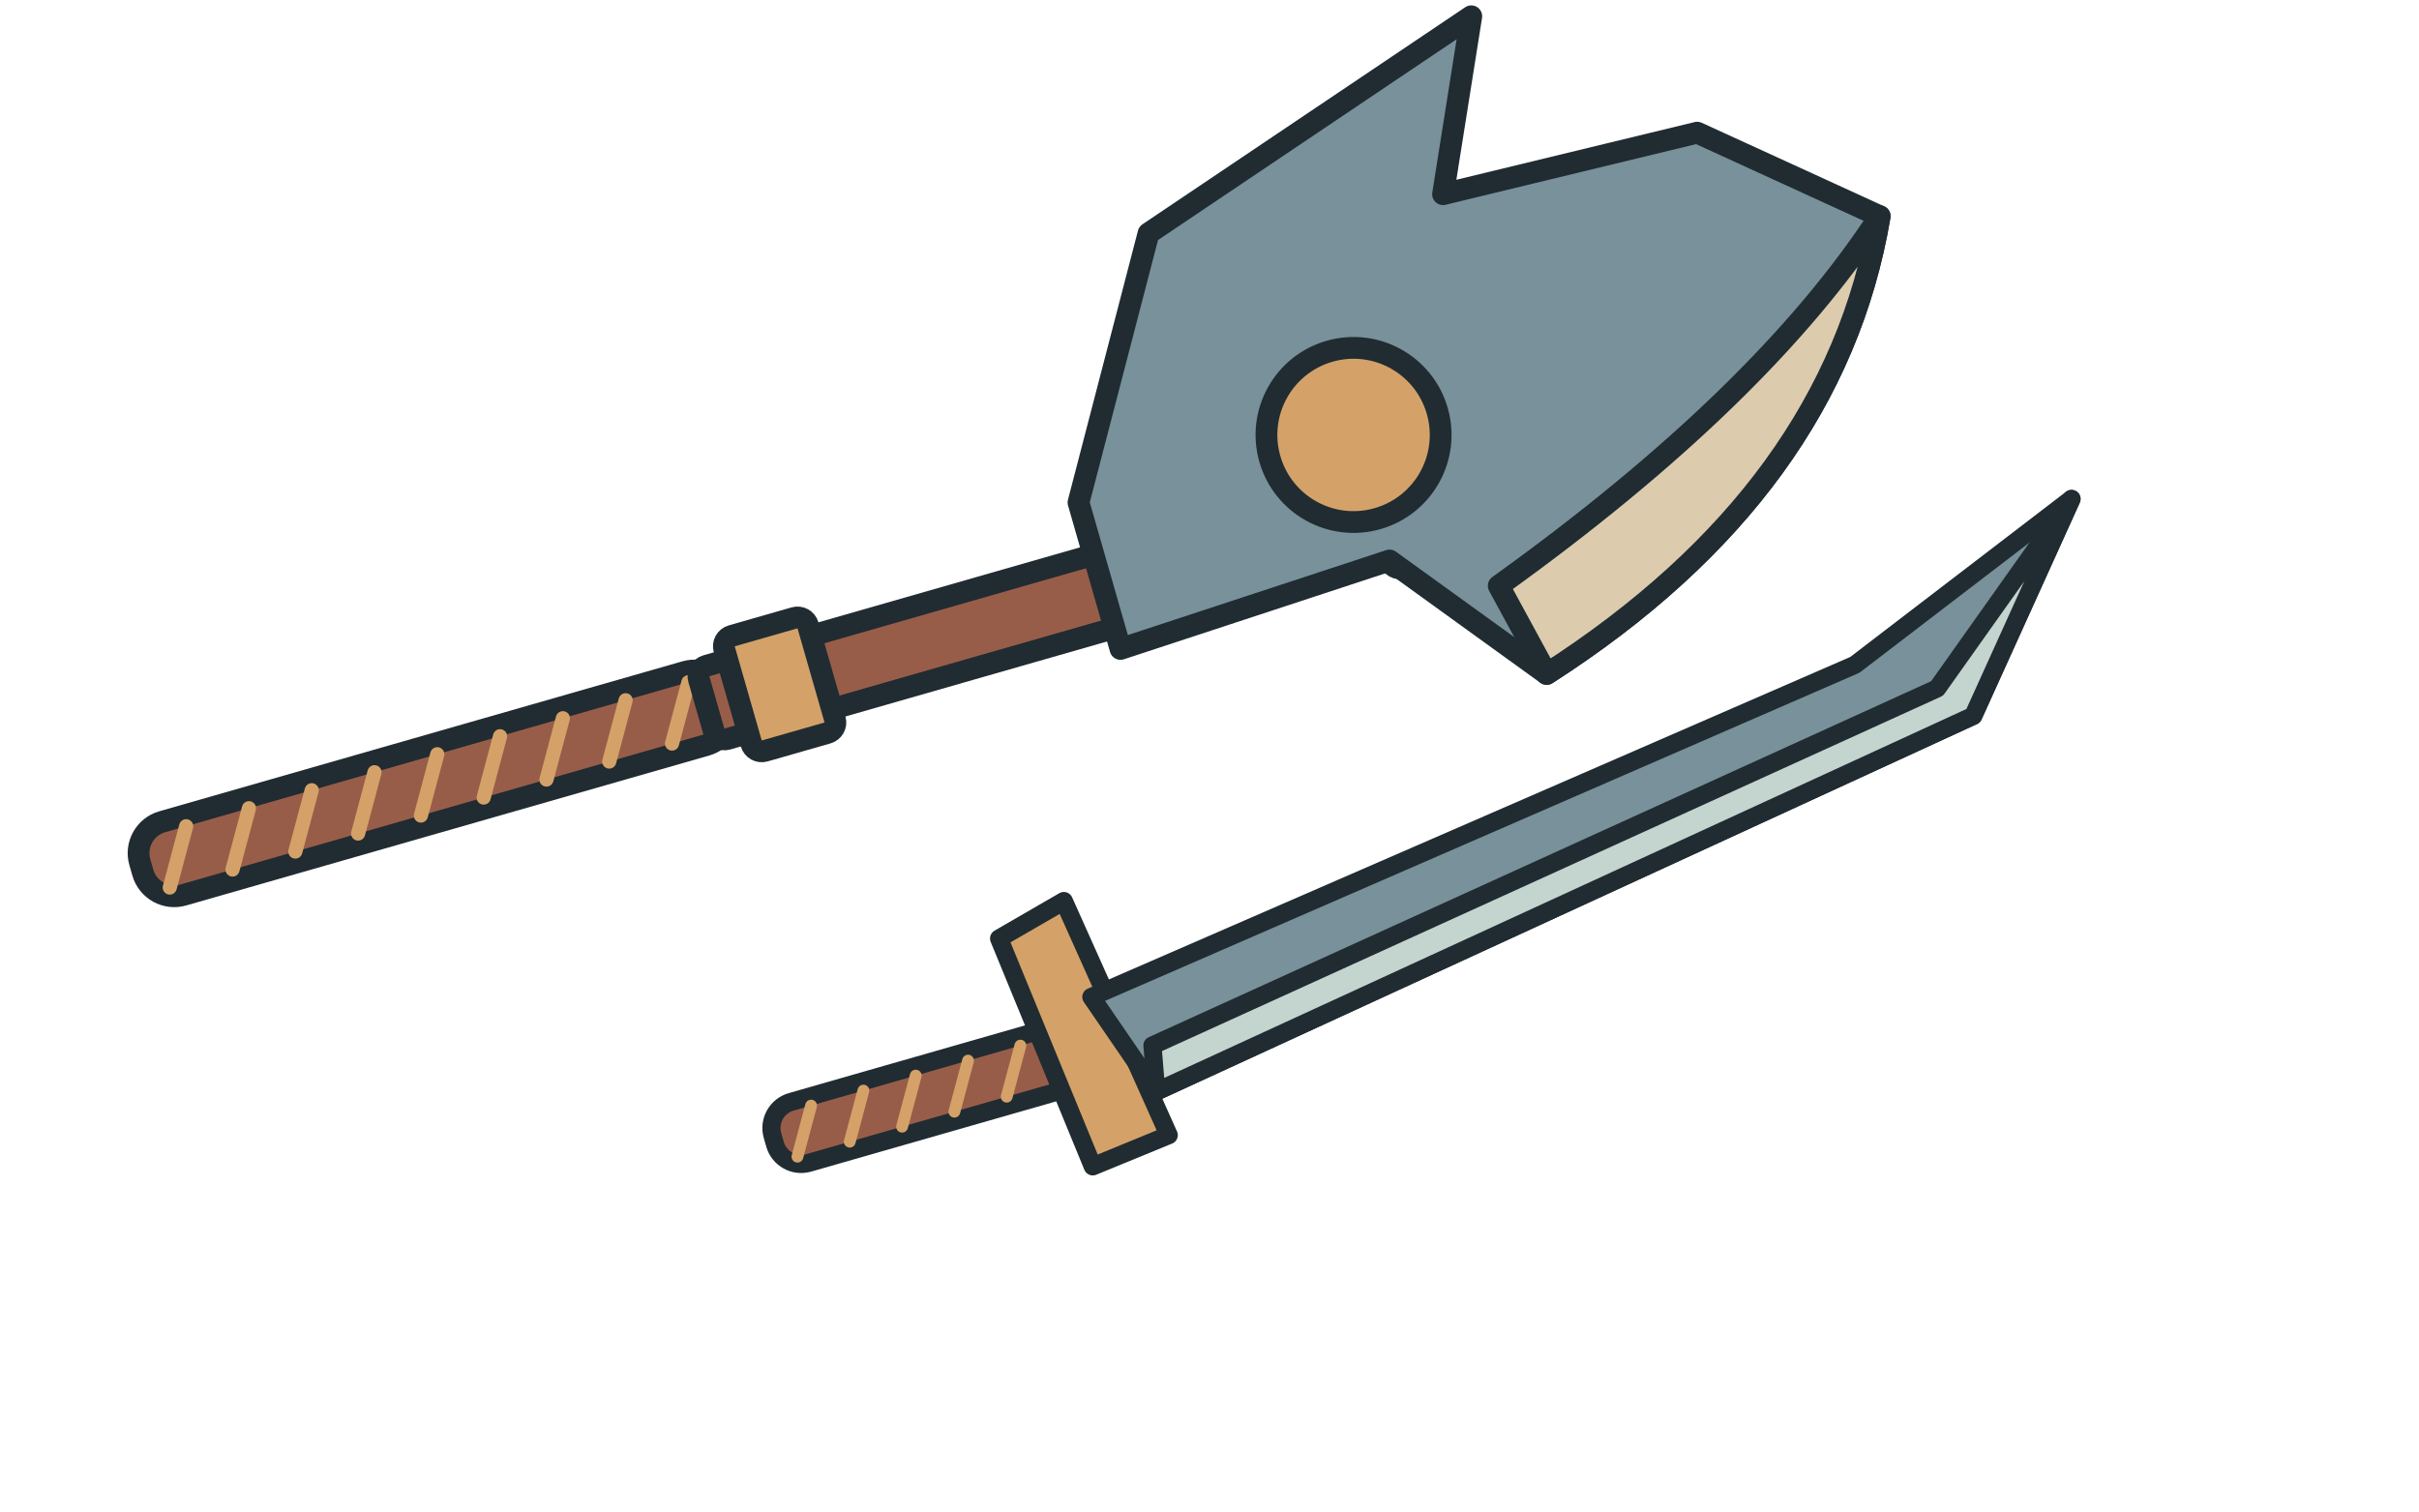
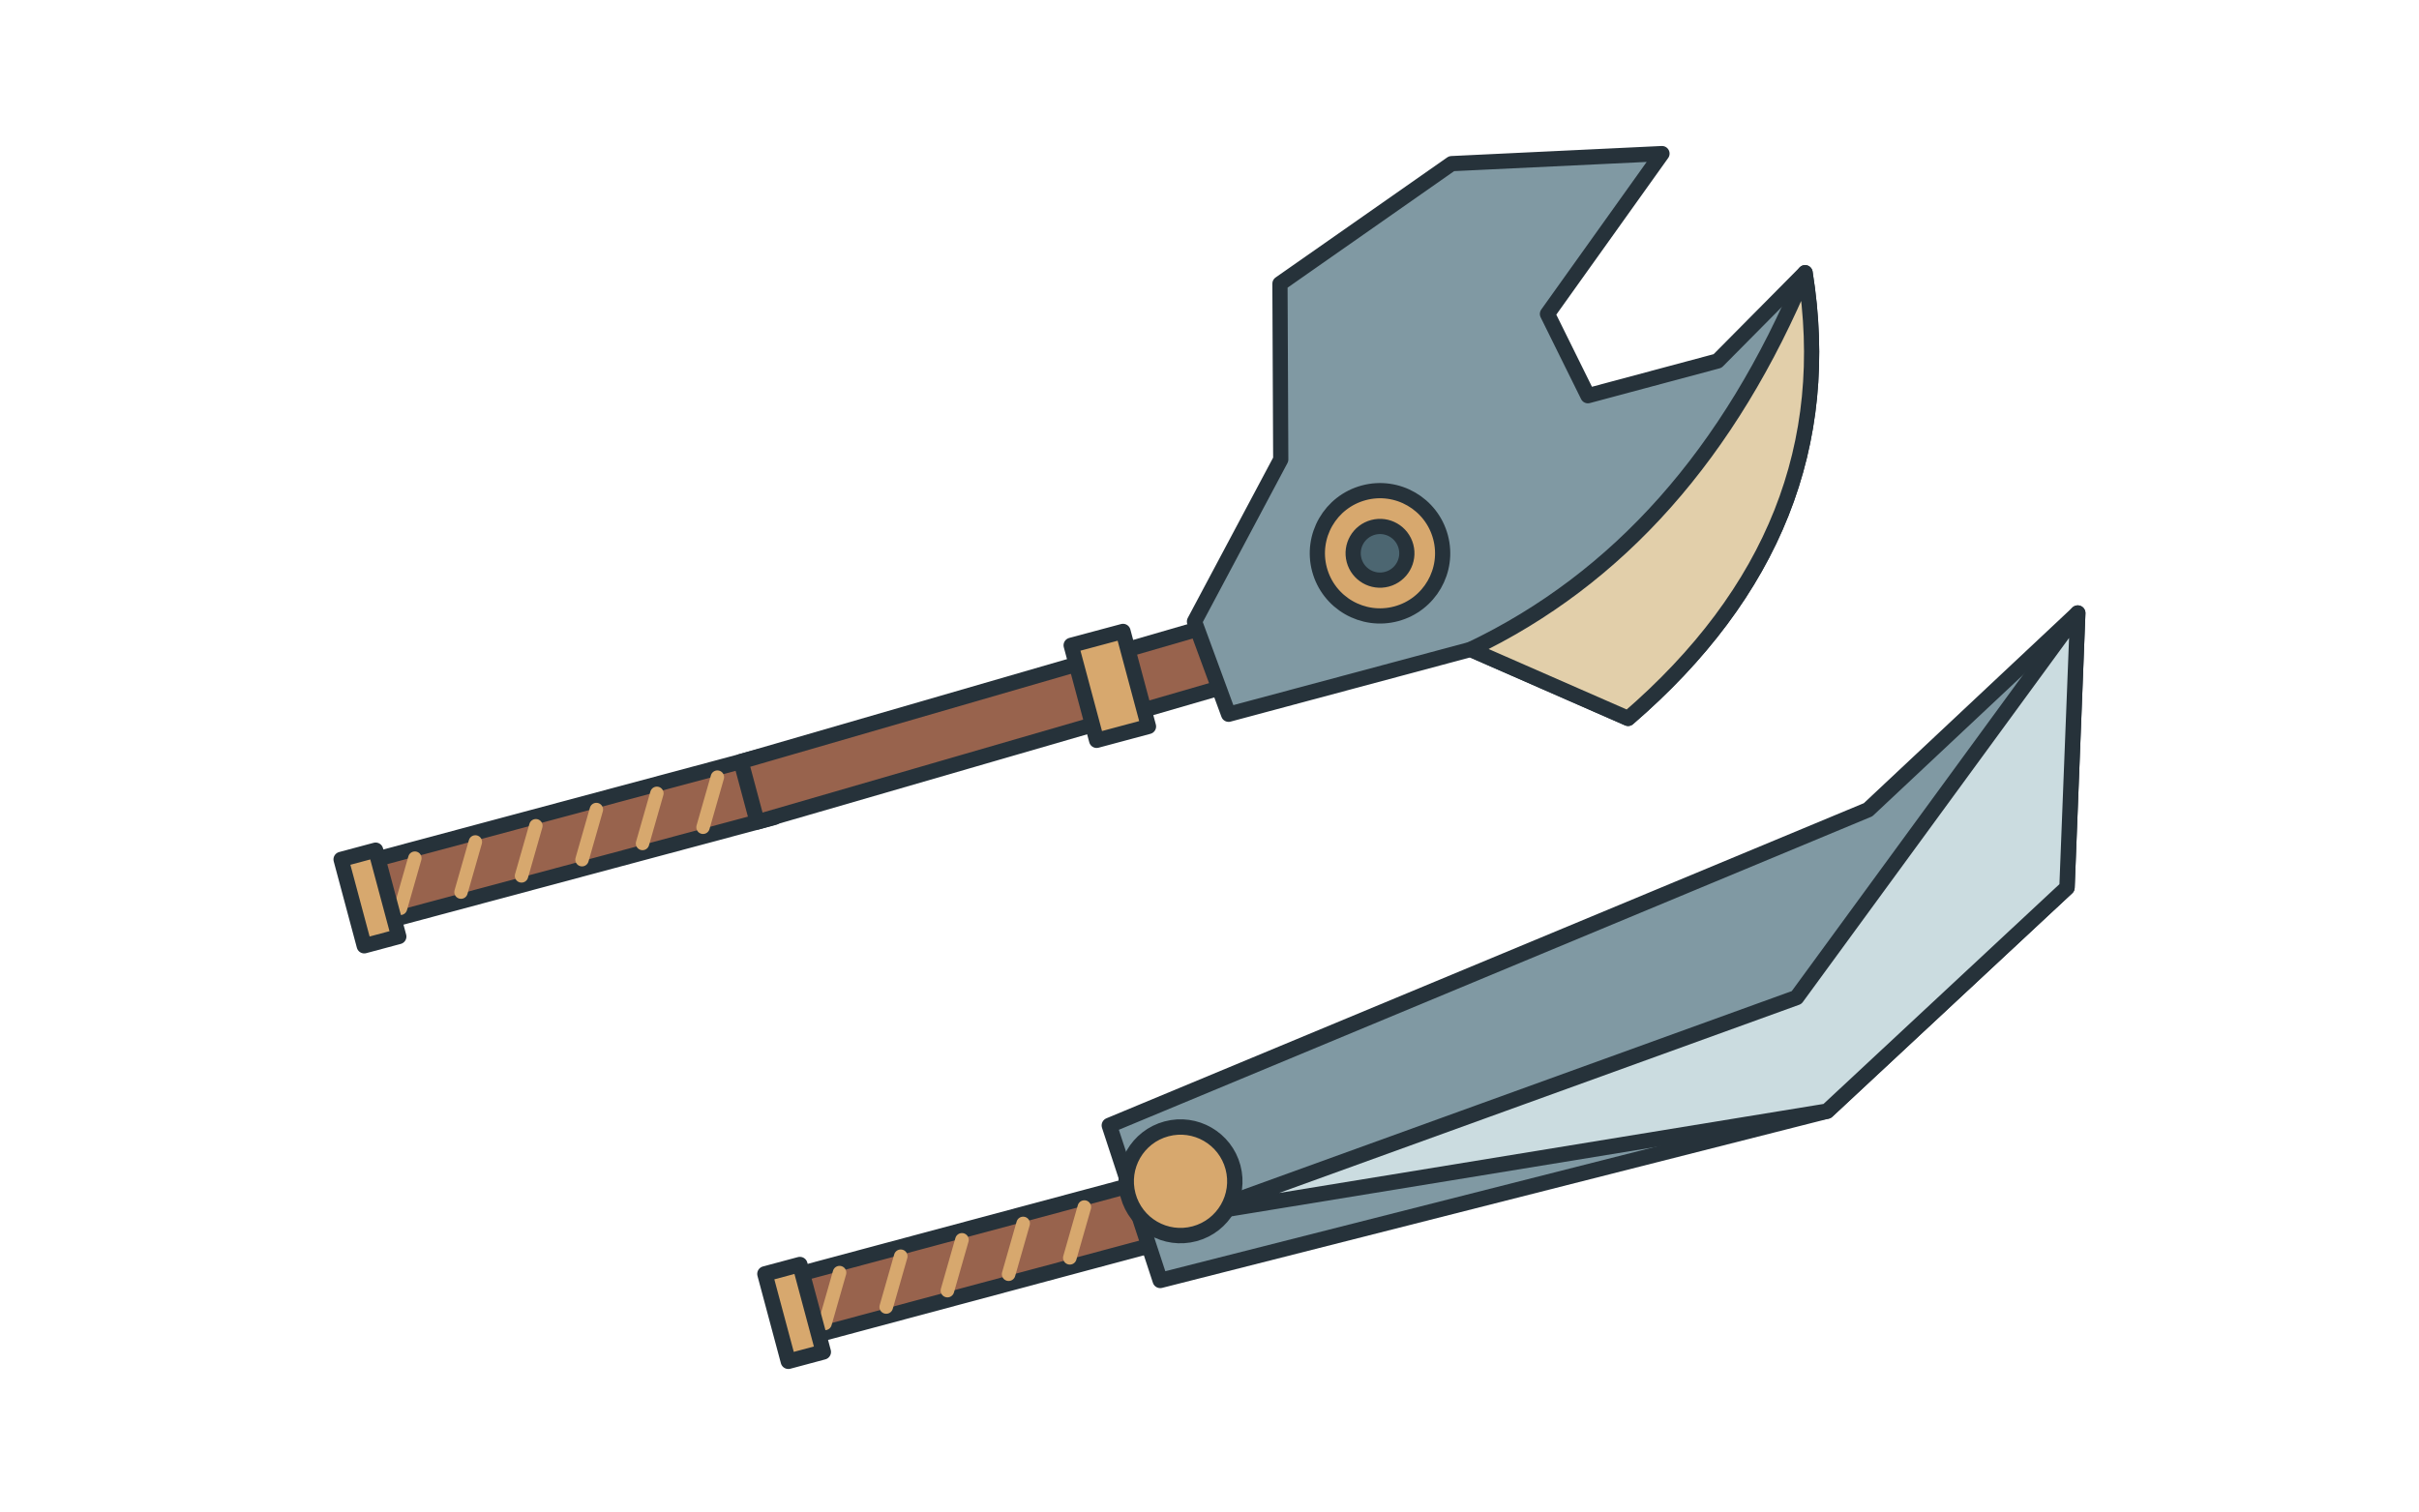
- <svg xmlns="http://www.w3.org/2000/svg" viewBox="0 0 200 125">
-   <g transform="rotate(-16 100 63)" stroke="#202c32" stroke-width="2" stroke-linejoin="round" stroke-linecap="round">
-     <g transform="translate(1 -11) scale(.9)">
-       <rect x="13" y="61" width="56" height="7" rx="3" fill="#985d49" />
-       <path d="M18 62l-3 5" stroke="#d4a268" stroke-width="1.3" fill="none" />
-       <path d="M24 62l-3 5" stroke="#d4a268" stroke-width="1.3" fill="none" />
-       <path d="M30 62l-3 5" stroke="#d4a268" stroke-width="1.3" fill="none" />
-       <path d="M36 62l-3 5" stroke="#d4a268" stroke-width="1.3" fill="none" />
-       <path d="M42 62l-3 5" stroke="#d4a268" stroke-width="1.3" fill="none" />
-       <path d="M48 62l-3 5" stroke="#d4a268" stroke-width="1.3" fill="none" />
-       <path d="M54 62l-3 5" stroke="#d4a268" stroke-width="1.3" fill="none" />
-       <path d="M60 62l-3 5" stroke="#d4a268" stroke-width="1.3" fill="none" />
-       <path d="M66 62l-3 5" stroke="#d4a268" stroke-width="1.3" fill="none" />
-       <rect x="67" y="61" width="89" height="7" rx="1" fill="#985d49" />
-       <rect x="70" y="59" width="8" height="11" rx="1" fill="#d4a268" />
-       <rect x="131" y="59" width="8" height="11" rx="1" fill="#d4a268" />
-       <path d="M105 56l13 -22 34 -11 -7 15 24 1 14 12q-11 23 -41 32l-11 -14 -26 1Z" fill="#78919a" />
-       <path d="M140 74q28 -10 43 -23 -11 23 -41 32Z" fill="#ddcbae" />
-       <circle cx="131" cy="57" r="8" fill="#d4a268" />
+ <svg xmlns="http://www.w3.org/2000/svg" viewBox="-28.09 -21.74 235.18 146.98">
+   <g transform="rotate(-15 100 60)" stroke="#26323a" stroke-width="1.7" stroke-linejoin="round" stroke-linecap="round">
+     <g transform="translate(0 -15) scale(.87)">
+       <path d="M12 61h45v7h-45Z" fill="#98634d" />
+       <path d="M17 62l-3 5" fill="none" stroke="#d7a86e" stroke-width="1.5" />
+       <path d="M24 62l-3 5" fill="none" stroke="#d7a86e" stroke-width="1.5" />
+       <path d="M31 62l-3 5" fill="none" stroke="#d7a86e" stroke-width="1.5" />
+       <path d="M38 62l-3 5" fill="none" stroke="#d7a86e" stroke-width="1.5" />
+       <path d="M45 62l-3 5" fill="none" stroke="#d7a86e" stroke-width="1.5" />
+       <path d="M52 62l-3 5" fill="none" stroke="#d7a86e" stroke-width="1.5" />
+       <path d="M9 60h4v10h-4Z" fill="#d7a86e" />
+       <path d="M55 61l98 -2 0 7 -98 2Z" fill="#98634d" />
+       <path d="M94 58h6v11h-6Z" fill="#d7a86e" />
+       <path d="M108 59l14 -15 5 -19 22 -8 23 5 -17 14 2 10 15 0 12 -7q-3 29 -32 43l-15 -12 -28 0Z" fill="#8099a3" />
+       <path d="M137 70q27 -5 47 -31 -3 29 -32 43Z" fill="#e2cfaa" />
+       <circle cx="130" cy="57" r="7" fill="#d7a86e" />
+       <circle cx="130" cy="57" r="3" fill="#4c6671" />
    </g>
-     <g transform="translate(38 34) scale(.75)">
-       <rect x="25" y="62" width="34" height="7" rx="3" fill="#985d49" />
-       <path d="M30 63l-3 5" stroke="#d4a268" stroke-width="1.3" fill="none" />
-       <path d="M36 63l-3 5" stroke="#d4a268" stroke-width="1.3" fill="none" />
-       <path d="M42 63l-3 5" stroke="#d4a268" stroke-width="1.3" fill="none" />
-       <path d="M48 63l-3 5" stroke="#d4a268" stroke-width="1.3" fill="none" />
-       <path d="M54 63l-3 5" stroke="#d4a268" stroke-width="1.3" fill="none" />
-       <path d="M55 51l8 -2 4 28 -9 1Z" fill="#d4a268" />
-       <path d="M63 60L154 48 182 37 165 57 67 72Z" fill="#78919a" />
-       <path d="M68 67l94 -14 20 -16 -17 20 -98 15Z" fill="#c4d5d0" />
+     <g transform="translate(24 34) scale(.88)">
+       <path d="M18 61h40v7h-40Z" fill="#98634d" />
+       <path d="M23 62l-3 5" fill="none" stroke="#d7a86e" stroke-width="1.5" />
+       <path d="M30 62l-3 5" fill="none" stroke="#d7a86e" stroke-width="1.5" />
+       <path d="M37 62l-3 5" fill="none" stroke="#d7a86e" stroke-width="1.5" />
+       <path d="M44 62l-3 5" fill="none" stroke="#d7a86e" stroke-width="1.5" />
+       <path d="M51 62l-3 5" fill="none" stroke="#d7a86e" stroke-width="1.5" />
+       <path d="M15 60h4v10h-4Z" fill="#d7a86e" />
+       <path d="M56 54l90 -12 28 -15 -9 29 -32 17 -76 -1Z" fill="#8099a3" />
+       <path d="M63 66l70 -6 41 -33 -9 29 -32 17Z" fill="#cbdce0" />
+       <circle cx="62" cy="62" r="6" fill="#d7a86e" />
    </g>
  </g>
</svg>
